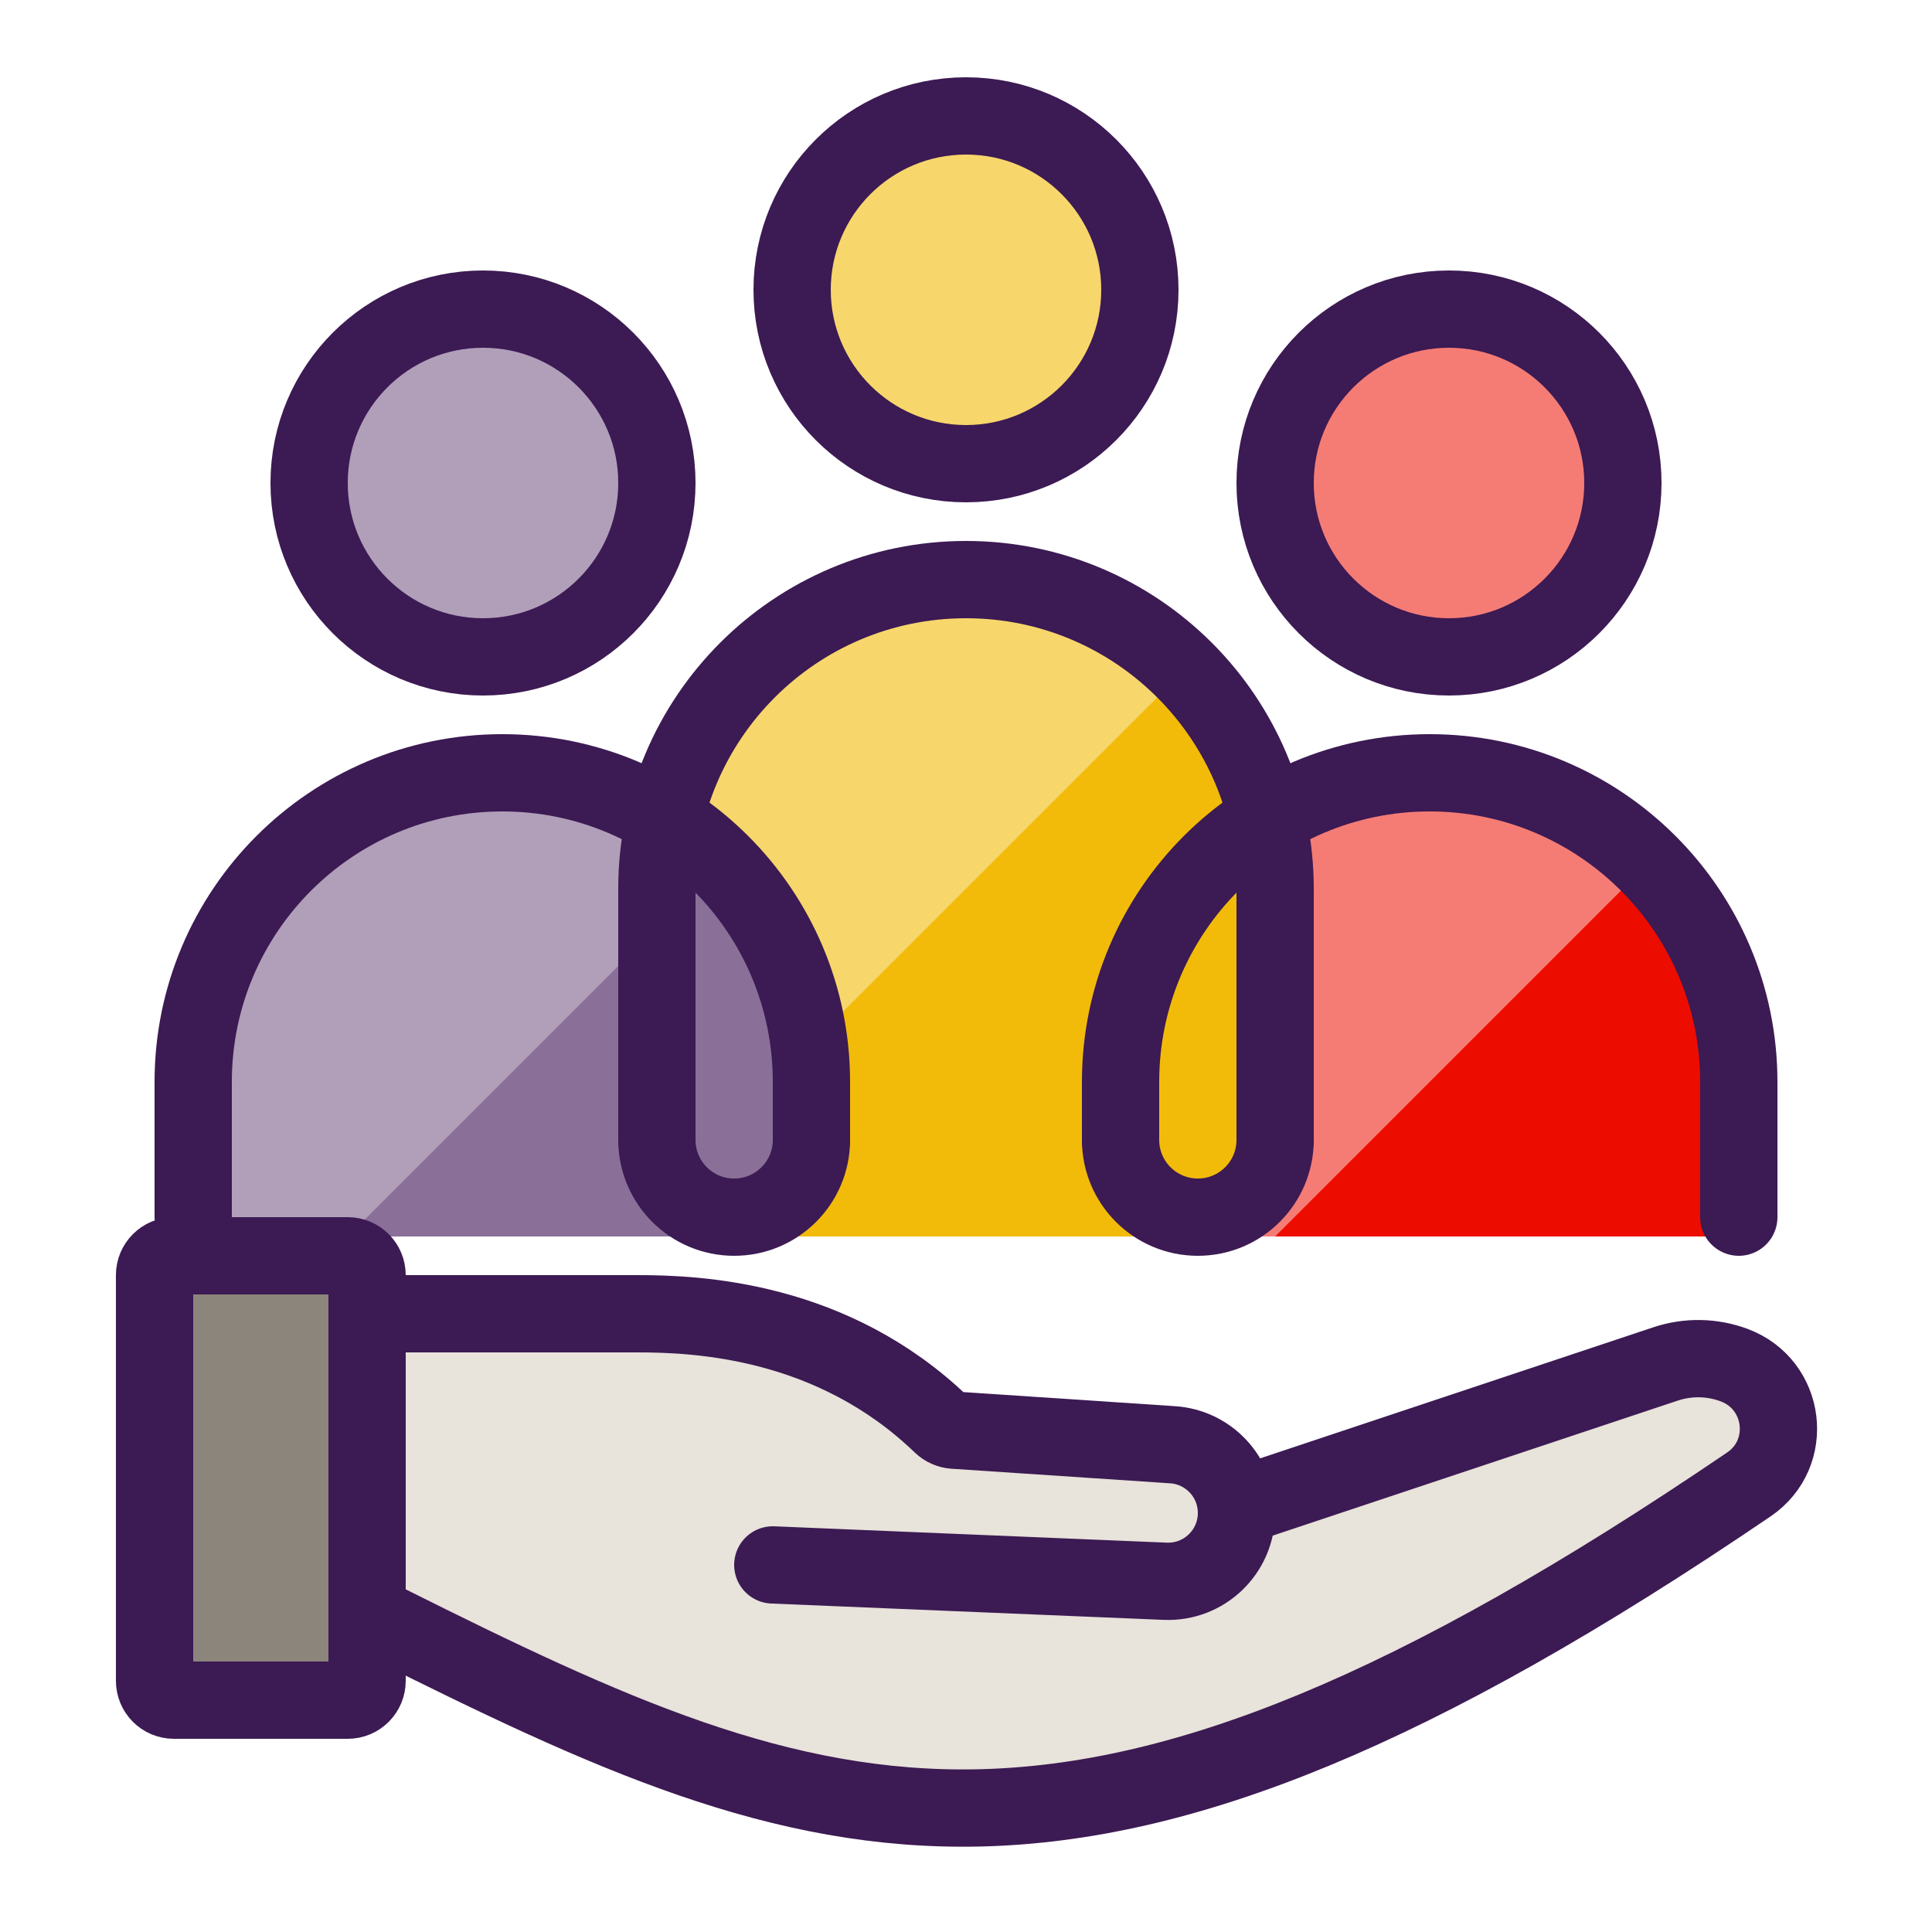
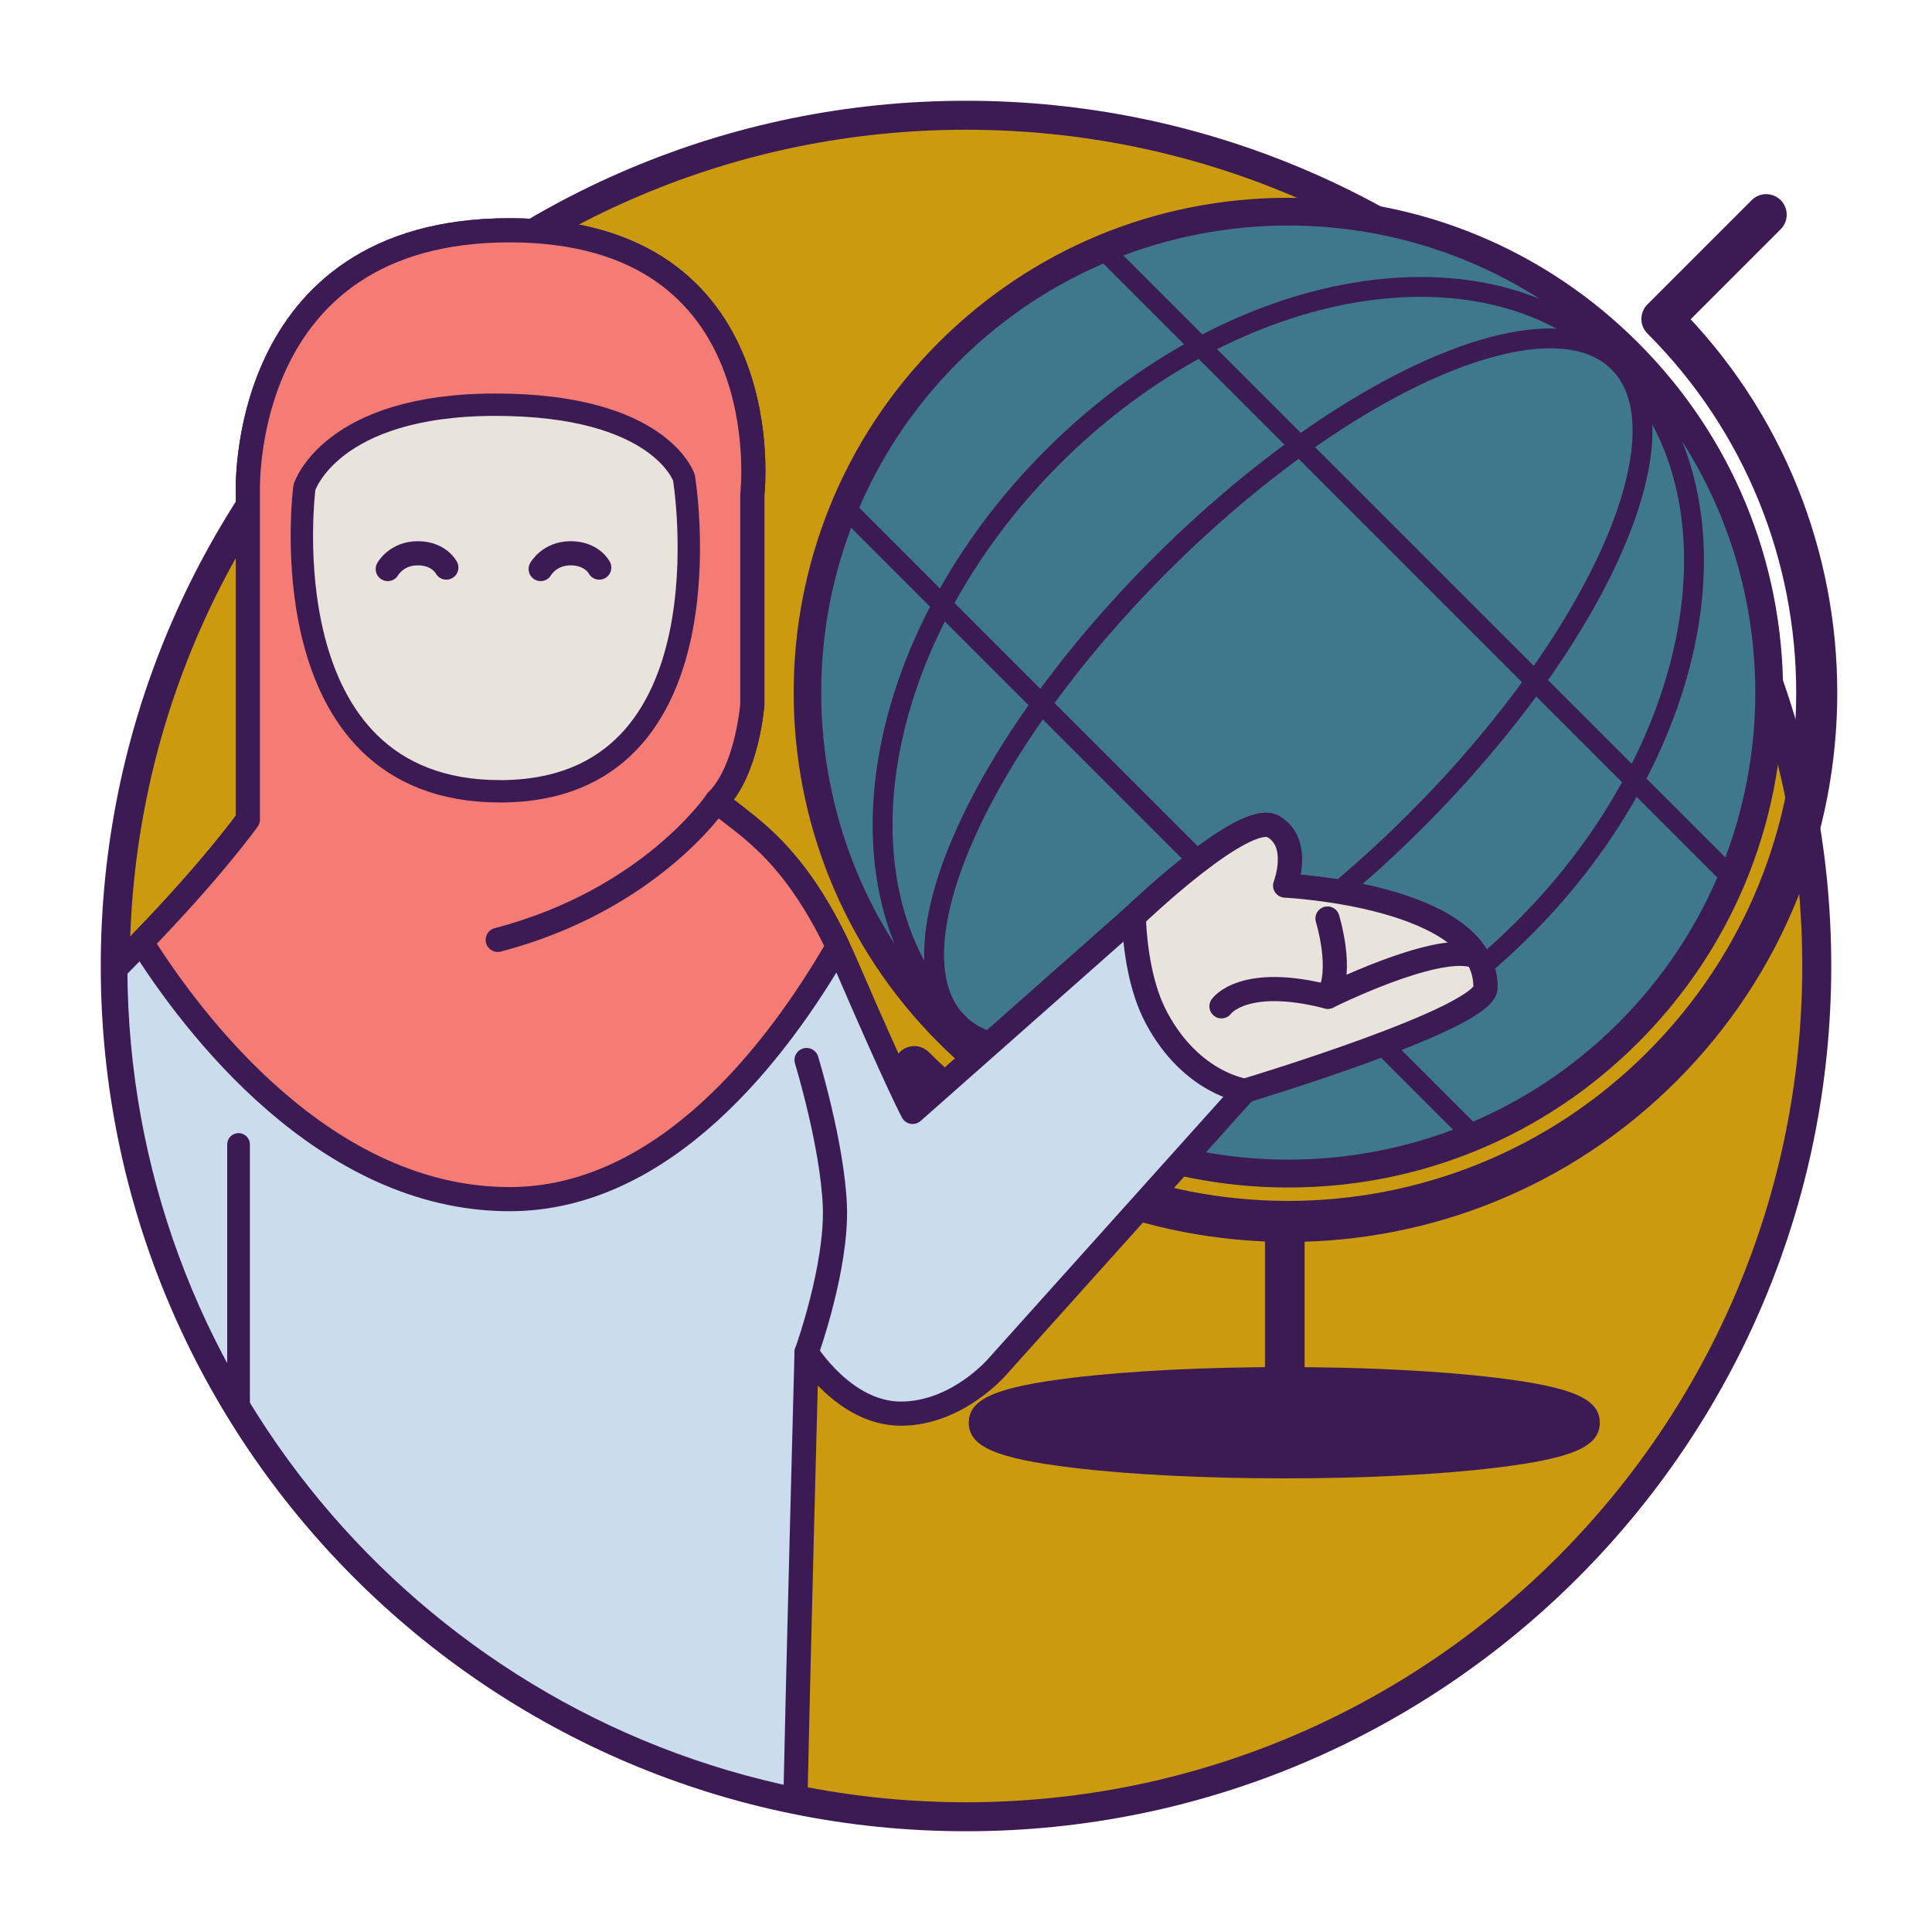
- <svg xmlns="http://www.w3.org/2000/svg" width="50" height="50" viewBox="0 0 50 50" fill="none">
-   <path d="M29 28V32H45V28C45 23.582 41.418 20 37 20C32.582 20 29 23.582 29 28Z" fill="#F57C75" />
-   <path d="M42.657 22.343C44.105 23.791 45 25.791 45 28V32H33L42.657 22.343Z" fill="#ED0C00" />
-   <path d="M17 23V30C17 31.105 17.895 32 19 32H31C32.105 32 33 31.105 33 30V23C33 18.582 29.418 15 25 15C20.582 15 17 18.582 17 23Z" fill="#F7D66C" />
-   <path d="M17.177 30.823L30.657 17.343C32.105 18.791 33 20.791 33 23V30C33 31.105 32.105 32 31 32H19C18.189 32 17.491 31.517 17.177 30.823Z" fill="#F2BB0A" />
-   <path d="M5 28V32H19C20.105 32 21 31.105 21 30V28C21 23.582 17.418 20 13 20C8.582 20 5 23.582 5 28Z" fill="#B19FBA" />
-   <path d="M9 32H19C20.105 32 21 31.105 21 30V28C21 25.791 20.105 23.791 18.657 22.343L9 32Z" fill="#8A7098" />
-   <circle cx="37.5" cy="12.5" r="4.5" fill="#F57C75" />
-   <circle cx="25" cy="7.5" r="4.5" fill="#F7D66C" />
-   <circle cx="12.5" cy="12.5" r="4.5" fill="#B19FBA" />
-   <path d="M17 29.5V23C17 18.582 20.582 15 25 15V15C29.418 15 33 18.582 33 23V29.5" stroke="#3C1A53" stroke-width="2" stroke-linecap="round" />
-   <path d="M29 29.5V28C29 23.582 32.582 20 37 20V20C41.418 20 45 23.582 45 28V31.5" stroke="#3C1A53" stroke-width="2" stroke-linecap="round" />
-   <path d="M5 31.5V28C5 23.582 8.582 20 13 20V20C17.418 20 21 23.582 21 28V29.5" stroke="#3C1A53" stroke-width="2" stroke-linecap="round" />
-   <path d="M21 29.5V29.5C21 30.605 20.105 31.5 19 31.5V31.5C17.895 31.5 17 30.605 17 29.5V29.5" stroke="#3C1A53" stroke-width="2" stroke-linecap="round" />
-   <path d="M33 29.5V29.5C33 30.605 32.105 31.5 31 31.5V31.5C29.895 31.5 29 30.605 29 29.5V29.5" stroke="#3C1A53" stroke-width="2" stroke-linecap="round" />
-   <circle cx="25" cy="7.5" r="4.5" stroke="#3C1A53" stroke-width="2" />
-   <circle cx="37.5" cy="12.5" r="4.5" stroke="#3C1A53" stroke-width="2" />
-   <circle cx="12.5" cy="12.5" r="4.5" stroke="#3C1A53" stroke-width="2" />
-   <path d="M4 33C4 32.724 4.224 32.5 4.5 32.5H9C9.276 32.5 9.5 32.724 9.5 33V43.5C9.5 43.776 9.276 44 9 44H4.5C4.224 44 4 43.776 4 43.5V33Z" fill="#8C857B" />
-   <path fill-rule="evenodd" clip-rule="evenodd" d="M9.5 33.5H16.5C18.083 33.5 21.742 33.648 24.712 36.508C24.715 36.51 24.718 36.512 24.72 36.513L24.721 36.514L30.382 36.891C31.293 36.952 32.049 37.545 32.355 38.355L42.946 34.824C43.634 34.595 44.38 34.609 45.06 34.863C46.765 35.503 47.058 37.799 45.543 38.829C36.815 44.764 30.757 47.153 25.4 47.287C20.046 47.421 15.475 45.296 9.776 42.447L9.5 42.309V33.5Z" fill="#E8E3DB" />
-   <path d="M10 42C21.42 47.71 27.859 50.25 45.262 38.416C46.437 37.616 46.215 35.831 44.884 35.331V35.331C44.312 35.117 43.684 35.105 43.104 35.299L32 39" stroke="#3C1A53" stroke-width="2" stroke-linecap="round" />
-   <path d="M10 34H16.5C18.056 34 21.542 34.149 24.365 36.868C24.452 36.952 24.567 37.004 24.688 37.013L30.348 37.39C31.278 37.452 32 38.224 32 39.155V39.155C32 40.161 31.162 40.965 30.157 40.923L20 40.5" stroke="#3C1A53" stroke-width="2" stroke-linecap="round" />
-   <path d="M4 33C4 32.724 4.224 32.5 4.5 32.5H9C9.276 32.5 9.5 32.724 9.5 33V43.5C9.5 43.776 9.276 44 9 44H4.5C4.224 44 4 43.776 4 43.5V33Z" stroke="#3C1A53" stroke-width="2" />
+ <svg xmlns="http://www.w3.org/2000/svg" id="Layer_1" data-name="Layer 1" viewBox="0 0 400 400">
+   <defs>
+     <style>
+       .cls-1 {
+         fill: #dcd8d0;
+       }
+ 
+       .cls-1, .cls-2, .cls-3, .cls-4, .cls-5, .cls-6, .cls-7, .cls-8, .cls-9, .cls-10, .cls-11 {
+         stroke: #3c1a53;
+       }
+ 
+       .cls-1, .cls-2, .cls-4, .cls-5, .cls-6, .cls-7, .cls-8, .cls-9, .cls-10, .cls-11, .cls-12 {
+         stroke-linecap: round;
+       }
+ 
+       .cls-1, .cls-2, .cls-4, .cls-5, .cls-6, .cls-7, .cls-8, .cls-9, .cls-11, .cls-12 {
+         stroke-linejoin: round;
+       }
+ 
+       .cls-1, .cls-7 {
+         stroke-width: 4.11px;
+       }
+ 
+       .cls-2 {
+         fill: #f57c75;
+       }
+ 
+       .cls-2, .cls-4, .cls-5, .cls-8, .cls-12 {
+         stroke-width: 5px;
+       }
+ 
+       .cls-3 {
+         fill: #cc9a0e;
+         stroke-width: 6px;
+       }
+ 
+       .cls-3, .cls-10 {
+         stroke-miterlimit: 10;
+       }
+ 
+       .cls-4 {
+         fill: #cbdced;
+       }
+ 
+       .cls-5, .cls-6 {
+         fill: #e8e3db;
+       }
+ 
+       .cls-6 {
+         stroke-width: 4.63px;
+       }
+ 
+       .cls-7, .cls-8, .cls-9, .cls-10, .cls-12 {
+         fill: none;
+       }
+ 
+       .cls-13, .cls-11 {
+         fill: #3f778c;
+       }
+ 
+       .cls-9 {
+         stroke-width: 8.5px;
+       }
+ 
+       .cls-14 {
+         fill: #3c1a53;
+       }
+ 
+       .cls-15 {
+         fill: #3c1a53;
+       }
+ 
+       .cls-10 {
+         stroke-width: 4.7px;
+       }
+ 
+       .cls-11 {
+         stroke-width: 8.21px;
+       }
+ 
+       .cls-12 {
+         stroke: #3c1a53;
+       }
+     </style>
+   </defs>
+   <g>
+     <circle class="cls-3" cx="200" cy="200" r="176.14" />
+     <g>
+       <g>
+         <path class="cls-13" d="M266.72,242.97c-26.6,0-51.6-10.36-70.41-29.17-18.81-18.81-29.17-43.81-29.17-70.41s10.36-51.6,29.17-70.41c18.81-18.81,43.81-29.17,70.41-29.17s51.6,10.36,70.41,29.17c38.82,38.82,38.82,102,0,140.82-18.81,18.81-43.81,29.17-70.41,29.17Z" />
+         <path class="cls-15" d="M266.72,46.69c24.75,0,49.5,9.44,68.38,28.32,37.76,37.76,37.76,98.99,0,136.76-18.88,18.88-43.63,28.32-68.38,28.32s-49.5-9.44-68.38-28.32c-37.76-37.76-37.76-98.99,0-136.76,18.88-18.88,43.63-28.32,68.38-28.32M266.72,40.95c-27.37,0-53.09,10.66-72.44,30.01-39.95,39.95-39.95,104.94,0,144.89,19.35,19.35,45.08,30.01,72.44,30.01s53.09-10.66,72.44-30.01c19.35-19.35,30.01-45.08,30.01-72.44s-10.66-53.09-30.01-72.44c-19.35-19.35-45.08-30.01-72.44-30.01h0Z" />
+       </g>
+       <ellipse class="cls-7" cx="266.72" cy="143.4" rx="96.7" ry="68.98" transform="translate(-23.27 230.6) rotate(-45)" />
+       <ellipse class="cls-7" cx="266.72" cy="143.4" rx="96.7" ry="37.42" transform="translate(-23.27 230.6) rotate(-45)" />
+       <g>
+         <line class="cls-1" x1="229.01" y1="52.23" x2="357.89" y2="181.11" />
+         <line class="cls-1" x1="175.55" y1="105.68" x2="304.44" y2="234.57" />
+       </g>
+       <path class="cls-9" d="M365.67,44.45l-21.59,21.59c42.74,42.74,42.74,112.05,0,154.79s-112.05,42.74-154.79,0l-19.21,19.21" />
+       <g>
+         <path class="cls-14" d="M265.9,304.04c-16.43,0-31.89-.78-43.54-2.19-14.2-1.72-19.74-3.76-19.74-7.29s5.53-5.56,19.74-7.29c11.64-1.41,27.1-2.19,43.54-2.19s31.89.78,43.54,2.19c14.2,1.72,19.74,3.76,19.74,7.29s-5.53,5.56-19.74,7.29c-11.64,1.41-27.1,2.19-43.54,2.19Z" />
+         <path class="cls-15" d="M265.9,287.14c33.81,0,61.22,3.32,61.22,7.42s-27.41,7.42-61.22,7.42-61.22-3.32-61.22-7.42,27.41-7.42,61.22-7.42M265.9,283.04c-16.51,0-32.06.78-43.78,2.2-15.91,1.93-21.54,4.37-21.54,9.32s5.64,7.4,21.54,9.32c11.72,1.42,27.27,2.2,43.78,2.2s32.06-.78,43.78-2.2c15.91-1.93,21.54-4.37,21.54-9.32s-5.64-7.4-21.54-9.32c-11.72-1.42-27.27-2.2-43.78-2.2h0Z" />
+       </g>
+       <line class="cls-11" x1="266" y1="253.43" x2="266" y2="292.39" />
+     </g>
+     <path class="cls-4" d="M307.55,204.34c0-19.03-41.48-20.99-41.48-20.99,0,0,3.42-8.79-2.44-12.2s-28.31,18.06-28.31,18.06l-46.37,41s-2.93-5.37-13.67-30.26c-10.74-24.89-21.96-29.28-26.84-34.16,6.34-6.34,7.32-20.01,7.32-20.01v-43.44s6.35-54.66-50.27-54.66-54.17,54.66-54.17,54.66v67.35s-8.54,11.96-25.87,29.28c-.55.55-1.07,1.1-1.58,1.67.3,84.89,60.66,155.63,140.81,171.95.51-24.89,2.31-92.6,2.31-92.6,0,0,7.81,12.69,19.52,12.69s20.01-9.76,20.01-9.76l51.25-57.1,49.78-21.47Z" />
+     <path class="cls-8" d="M166.99,279.99s6.34-17.57,5.86-30.26c-.49-12.69-5.86-30.26-5.86-30.26" />
+     <path class="cls-2" d="M148.44,165.79c6.34-6.34,7.32-20.01,7.32-20.01v-43.44s6.35-54.66-50.27-54.66-54.17,54.66-54.17,54.66v67.35s-7.28,10.19-22.02,25.38c10.56,16.79,37.89,53.2,76.19,53.2,32.06,0,55.41-30.56,67.98-52.32-10.17-21.38-20.42-25.55-25.03-30.16Z" />
+     <path class="cls-5" d="M307.55,204.34c0-19.03-41.48-20.99-41.48-20.99,0,0,3.42-8.79-2.44-12.2-5.86-3.42-28.31,18.06-28.31,18.06l-.6.53c.3,6.97,1.47,14.98,4.77,21.1,7.32,13.6,18.29,14.98,18.29,14.98,0,0,50.44-15.13,49.78-21.47Z" />
+     <path class="cls-6" d="M63.03,100.87s-8.3,62.96,40.51,62.96,38.07-64.91,38.07-64.91c0,0-4.88-15.13-39.04-15.13s-39.53,17.08-39.53,17.08Z" />
+     <path class="cls-8" d="M148.44,165.79s-13.67,20.5-45.39,28.8" />
+     <g>
+       <path class="cls-12" d="M80.28,117.81s1.78-3.26,6.21-3.26,5.92,2.96,5.92,2.96" />
+       <path class="cls-12" d="M111.94,117.81s1.78-3.26,6.21-3.26,5.92,2.96,5.92,2.96" />
+     </g>
+     <path class="cls-8" d="M252.89,208.35s4.52-6.49,22.02-1.98c0,0,21.72-10.84,30-8.58" />
+     <path class="cls-8" d="M274.84,190.17s3.39,10.94.07,16.2" />
+   </g>
+   <line class="cls-10" x1="49.39" y1="236.95" x2="49.39" y2="291.54" />
</svg>
